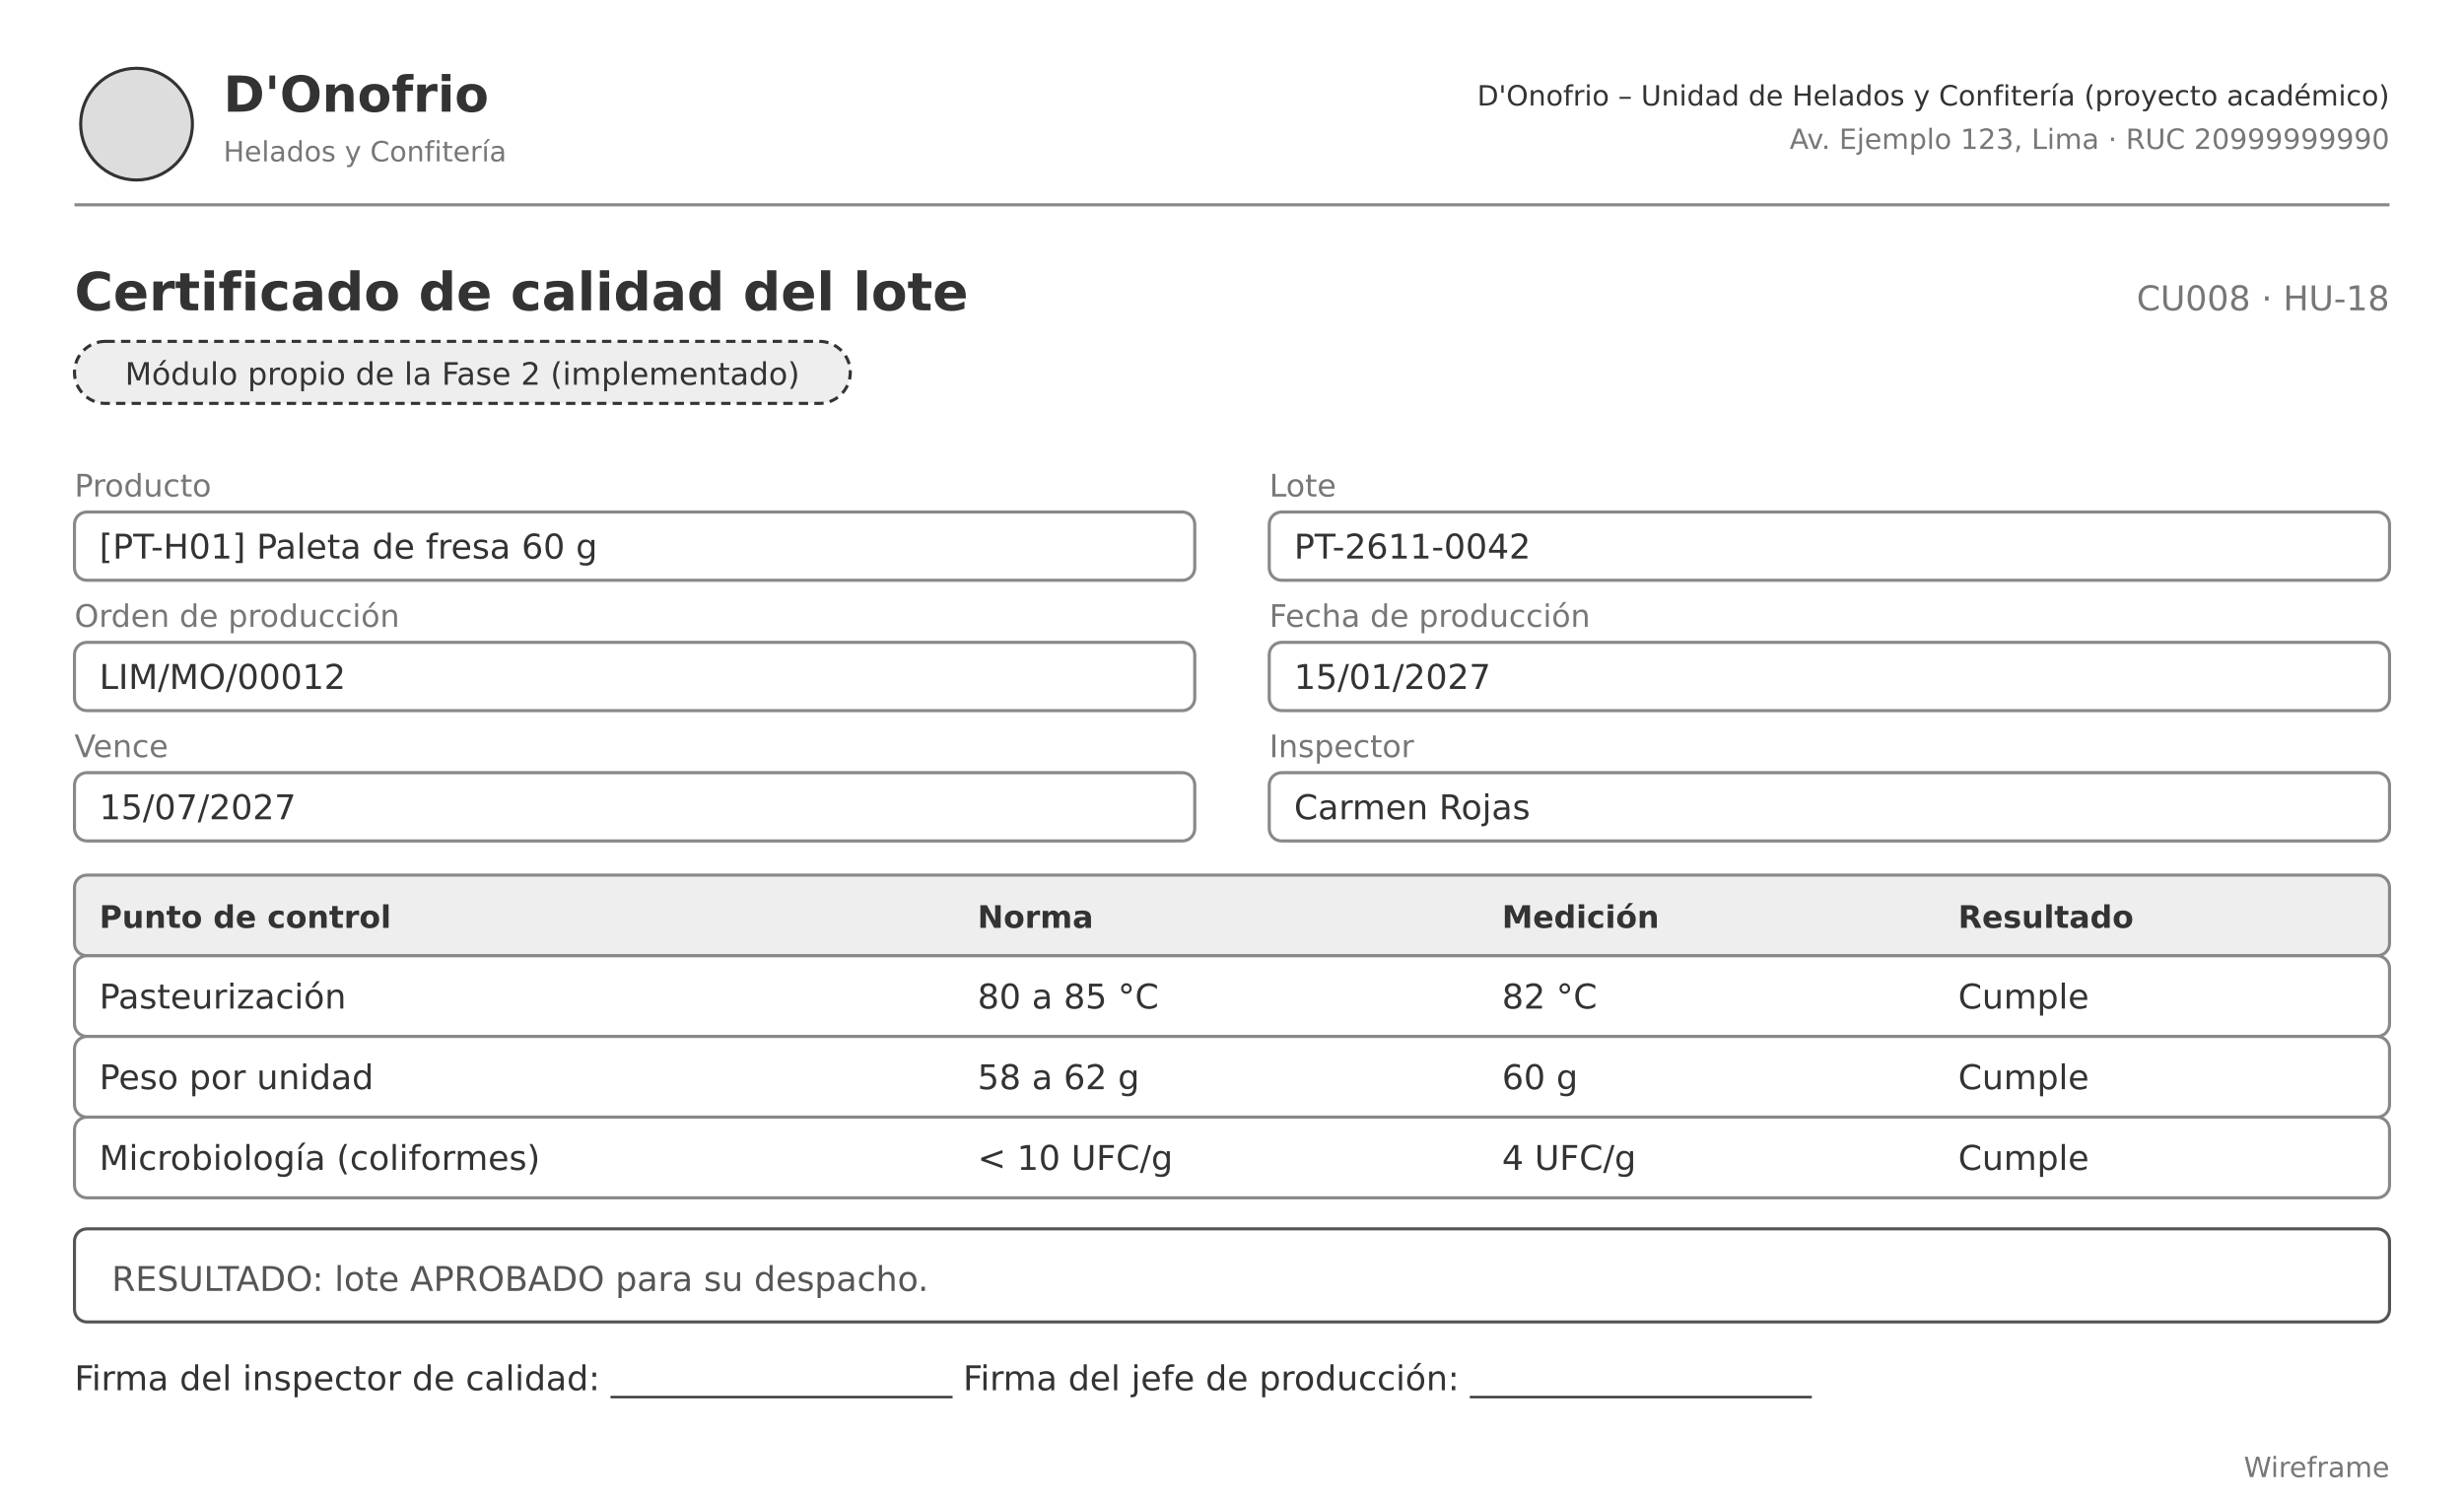
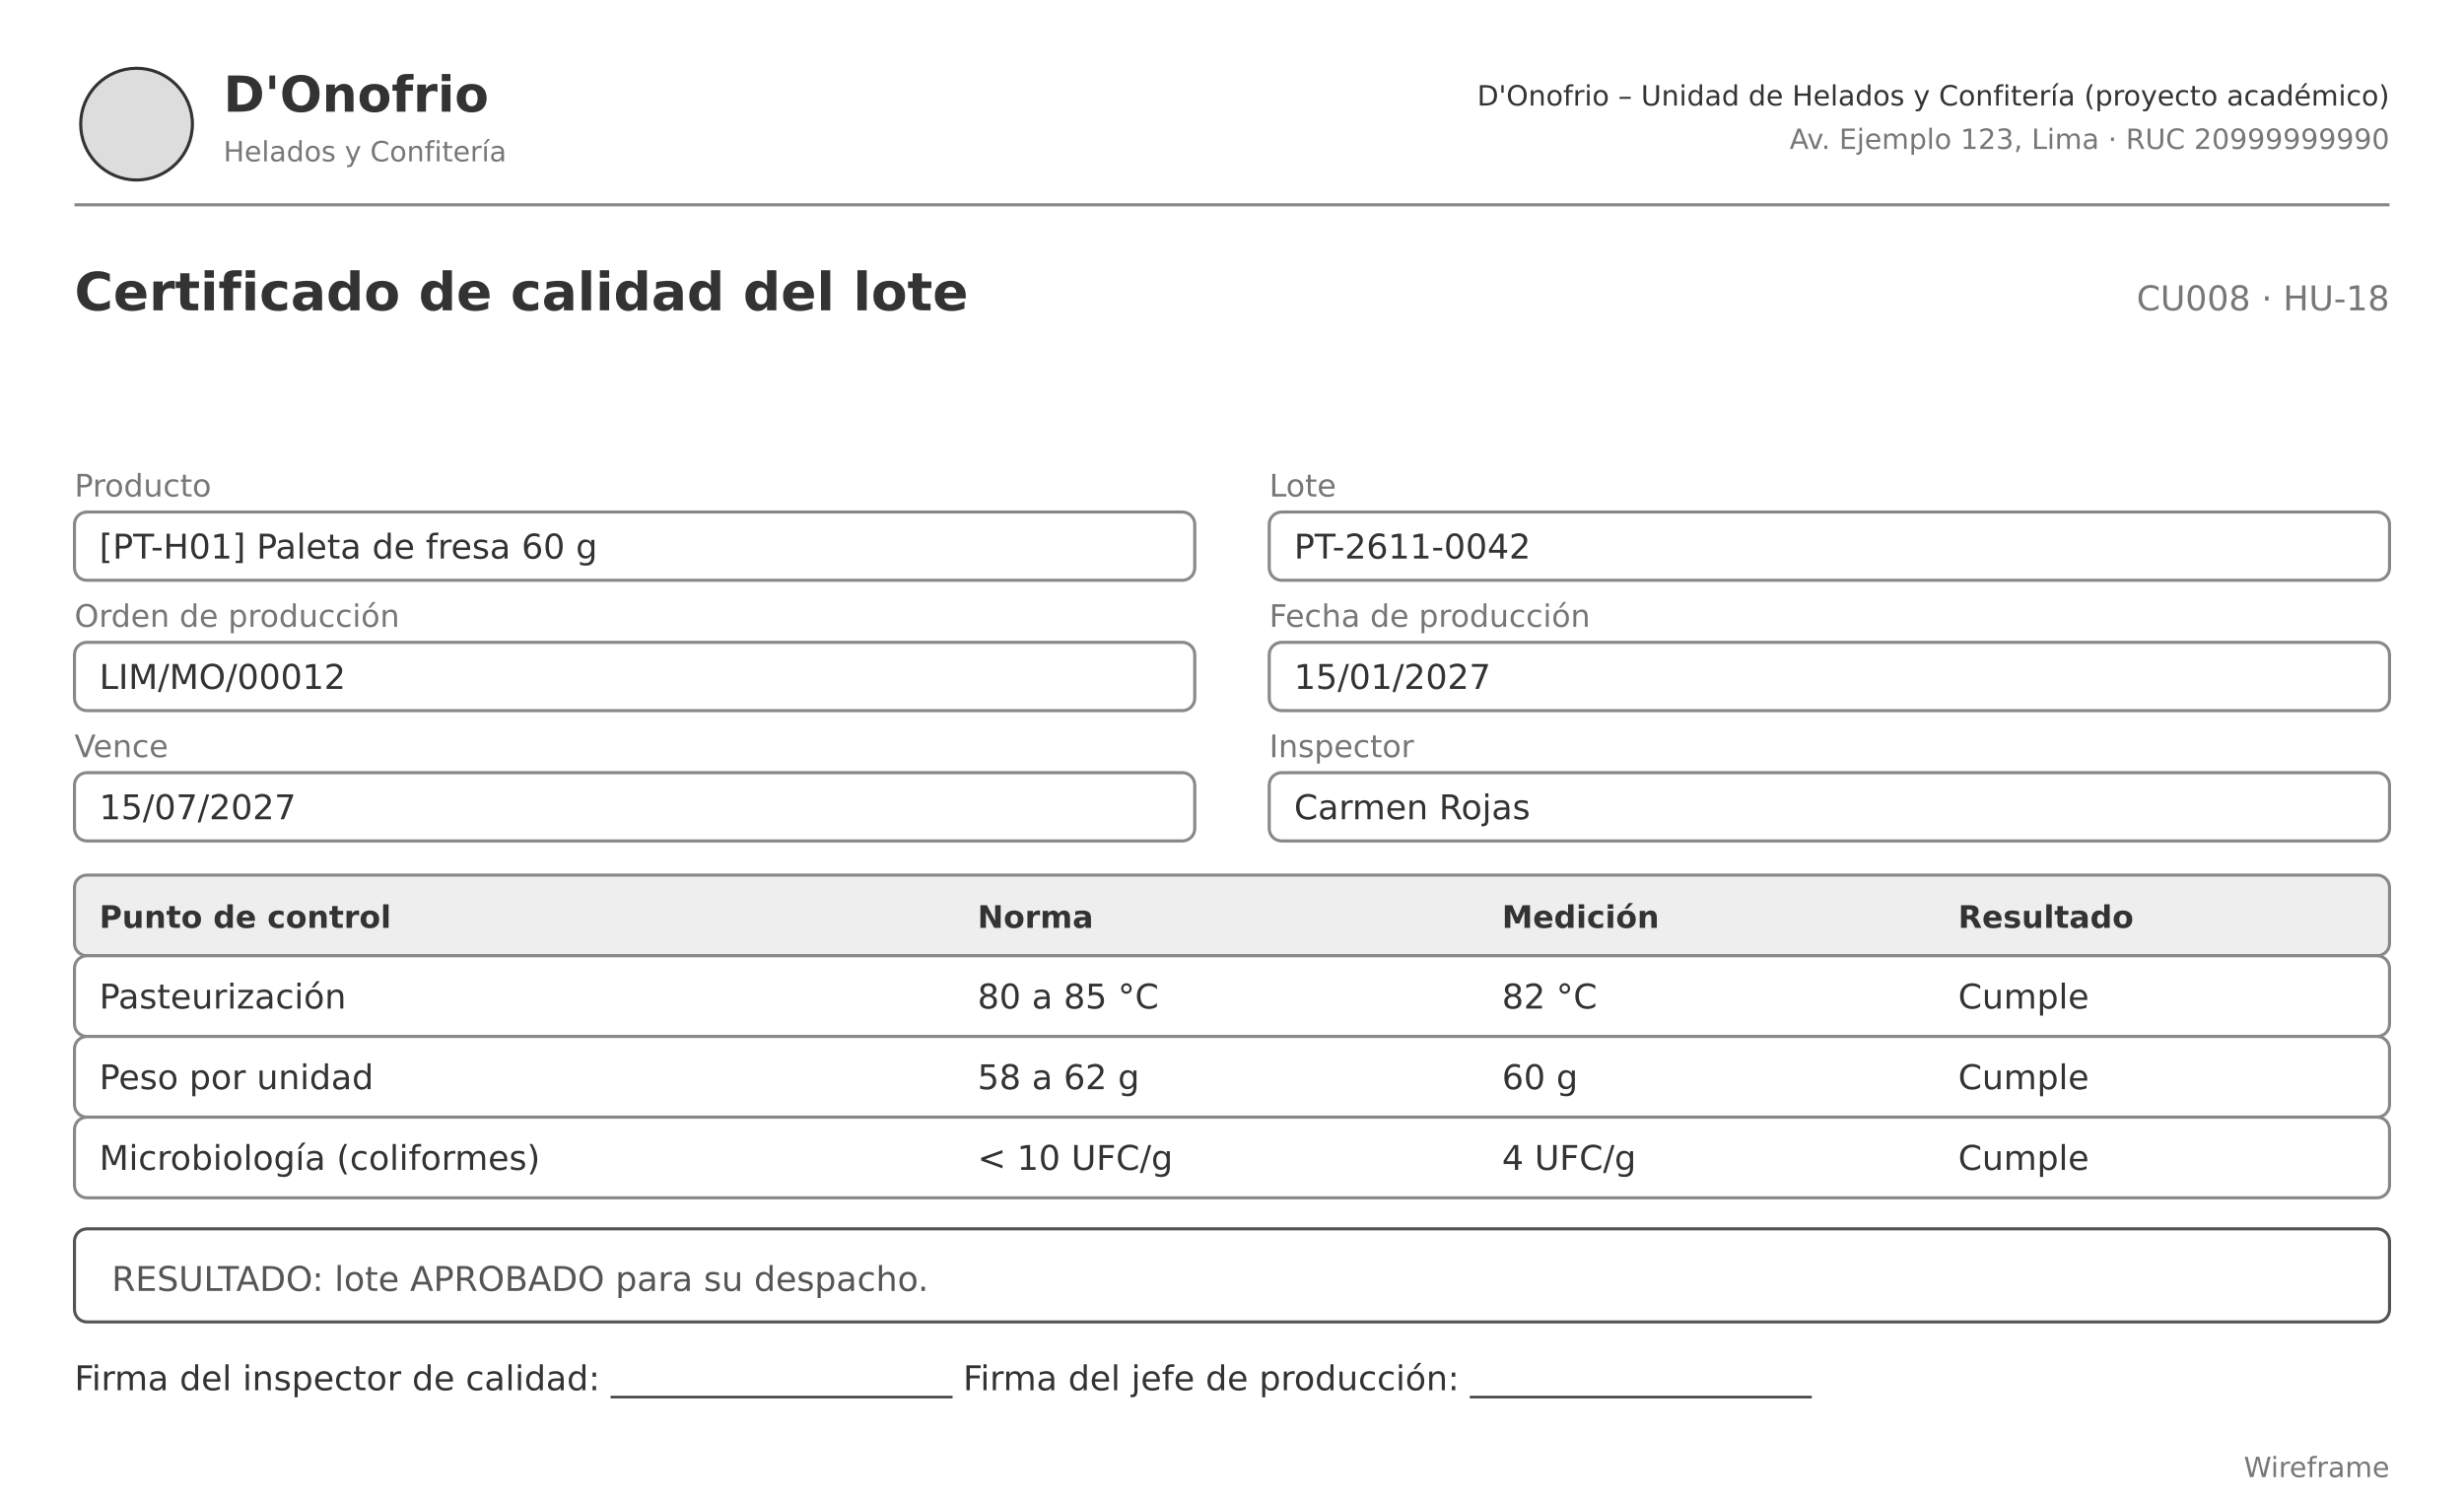
<svg xmlns="http://www.w3.org/2000/svg" width="794" height="484" viewBox="0 0 794 484" font-family="'DejaVu Sans', Arial, sans-serif">
  <rect width="794" height="484" fill="#FFFFFF" />
  <circle cx="44" cy="40" r="18" fill="#DDDDDD" stroke="#333333" />
  <text x="72" y="36" font-size="16" font-weight="bold" text-anchor="start" fill="#333333">D'Onofrio</text>
  <text x="72" y="52" font-size="9" font-weight="normal" text-anchor="start" fill="#777777">Helados y Confitería</text>
  <text x="770" y="34" font-size="9" font-weight="normal" text-anchor="end" fill="#333333">D'Onofrio – Unidad de Helados y Confitería (proyecto académico)</text>
  <text x="770" y="48" font-size="9" font-weight="normal" text-anchor="end" fill="#777777">Av. Ejemplo 123, Lima · RUC 20999999990</text>
  <line x1="24" y1="66" x2="770" y2="66" stroke="#888888" />
  <text x="24" y="100" font-size="17" font-weight="bold" text-anchor="start" fill="#333333">Certificado de calidad del lote</text>
  <text x="770" y="100" font-size="11" font-weight="normal" text-anchor="end" fill="#777777">CU008 · HU-18</text>
-   <rect x="24" y="110" width="250" height="20" rx="10" fill="#EEEEEE" stroke="#333333" stroke-dasharray="3 2" />
-   <text x="149" y="124" font-size="10" font-weight="normal" text-anchor="middle" fill="#333333">Módulo propio de la Fase 2 (implementado)</text>
  <text x="24" y="160" font-size="10" font-weight="normal" text-anchor="start" fill="#777777">Producto</text>
  <rect x="24" y="165" width="361" height="22" rx="4" fill="#fff" stroke="#888888" stroke-width="1" />
  <text x="32" y="180" font-size="11" font-weight="normal" text-anchor="start" fill="#333333">[PT-H01] Paleta de fresa 60 g</text>
  <text x="409" y="160" font-size="10" font-weight="normal" text-anchor="start" fill="#777777">Lote</text>
  <rect x="409" y="165" width="361" height="22" rx="4" fill="#fff" stroke="#888888" stroke-width="1" />
  <text x="417" y="180" font-size="11" font-weight="normal" text-anchor="start" fill="#333333">PT-2611-0042</text>
  <text x="24" y="202" font-size="10" font-weight="normal" text-anchor="start" fill="#777777">Orden de producción</text>
  <rect x="24" y="207" width="361" height="22" rx="4" fill="#fff" stroke="#888888" stroke-width="1" />
  <text x="32" y="222" font-size="11" font-weight="normal" text-anchor="start" fill="#333333">LIM/MO/00012</text>
  <text x="409" y="202" font-size="10" font-weight="normal" text-anchor="start" fill="#777777">Fecha de producción</text>
  <rect x="409" y="207" width="361" height="22" rx="4" fill="#fff" stroke="#888888" stroke-width="1" />
  <text x="417" y="222" font-size="11" font-weight="normal" text-anchor="start" fill="#333333">15/01/2027</text>
  <text x="24" y="244" font-size="10" font-weight="normal" text-anchor="start" fill="#777777">Vence</text>
  <rect x="24" y="249" width="361" height="22" rx="4" fill="#fff" stroke="#888888" stroke-width="1" />
  <text x="32" y="264" font-size="11" font-weight="normal" text-anchor="start" fill="#333333">15/07/2027</text>
  <text x="409" y="244" font-size="10" font-weight="normal" text-anchor="start" fill="#777777">Inspector</text>
  <rect x="409" y="249" width="361" height="22" rx="4" fill="#fff" stroke="#888888" stroke-width="1" />
  <text x="417" y="264" font-size="11" font-weight="normal" text-anchor="start" fill="#333333">Carmen Rojas</text>
  <rect x="24" y="282" width="746" height="26" rx="4" fill="#EEEEEE" stroke="#888888" stroke-width="1" />
  <text x="32" y="299" font-size="10" font-weight="bold" text-anchor="start" fill="#333333">Punto de control</text>
  <text x="315" y="299" font-size="10" font-weight="bold" text-anchor="start" fill="#333333">Norma</text>
  <text x="484" y="299" font-size="10" font-weight="bold" text-anchor="start" fill="#333333">Medición</text>
  <text x="631" y="299" font-size="10" font-weight="bold" text-anchor="start" fill="#333333">Resultado</text>
  <rect x="24" y="308" width="746" height="26" rx="4" fill="#fff" stroke="#888888" stroke-width="1" />
  <text x="32" y="325" font-size="11" font-weight="normal" text-anchor="start" fill="#333333">Pasteurización</text>
  <text x="315" y="325" font-size="11" font-weight="normal" text-anchor="start" fill="#333333">80 a 85 °C</text>
  <text x="484" y="325" font-size="11" font-weight="normal" text-anchor="start" fill="#333333">82 °C</text>
  <text x="631" y="325" font-size="11" font-weight="normal" text-anchor="start" fill="#333333">Cumple</text>
  <rect x="24" y="334" width="746" height="26" rx="4" fill="#fff" stroke="#888888" stroke-width="1" />
  <text x="32" y="351" font-size="11" font-weight="normal" text-anchor="start" fill="#333333">Peso por unidad</text>
  <text x="315" y="351" font-size="11" font-weight="normal" text-anchor="start" fill="#333333">58 a 62 g</text>
  <text x="484" y="351" font-size="11" font-weight="normal" text-anchor="start" fill="#333333">60 g</text>
  <text x="631" y="351" font-size="11" font-weight="normal" text-anchor="start" fill="#333333">Cumple</text>
  <rect x="24" y="360" width="746" height="26" rx="4" fill="#fff" stroke="#888888" stroke-width="1" />
  <text x="32" y="377" font-size="11" font-weight="normal" text-anchor="start" fill="#333333">Microbiología (coliformes)</text>
  <text x="315" y="377" font-size="11" font-weight="normal" text-anchor="start" fill="#333333">&lt; 10 UFC/g</text>
  <text x="484" y="377" font-size="11" font-weight="normal" text-anchor="start" fill="#333333">4 UFC/g</text>
  <text x="631" y="377" font-size="11" font-weight="normal" text-anchor="start" fill="#333333">Cumple</text>
  <rect x="24" y="396" width="746" height="30" rx="4" fill="#fff" stroke="#555555" />
  <text x="36" y="416" font-size="11" font-weight="normal" text-anchor="start" fill="#555555">RESULTADO: lote APROBADO para su despacho.</text>
  <text x="24" y="448" font-size="11" font-weight="normal" text-anchor="start" fill="#333333">Firma del inspector de calidad: ____________________        Firma del jefe de producción: ____________________</text>
  <text x="770" y="476" font-size="9" font-weight="normal" text-anchor="end" fill="#777777">Wireframe</text>
</svg>
